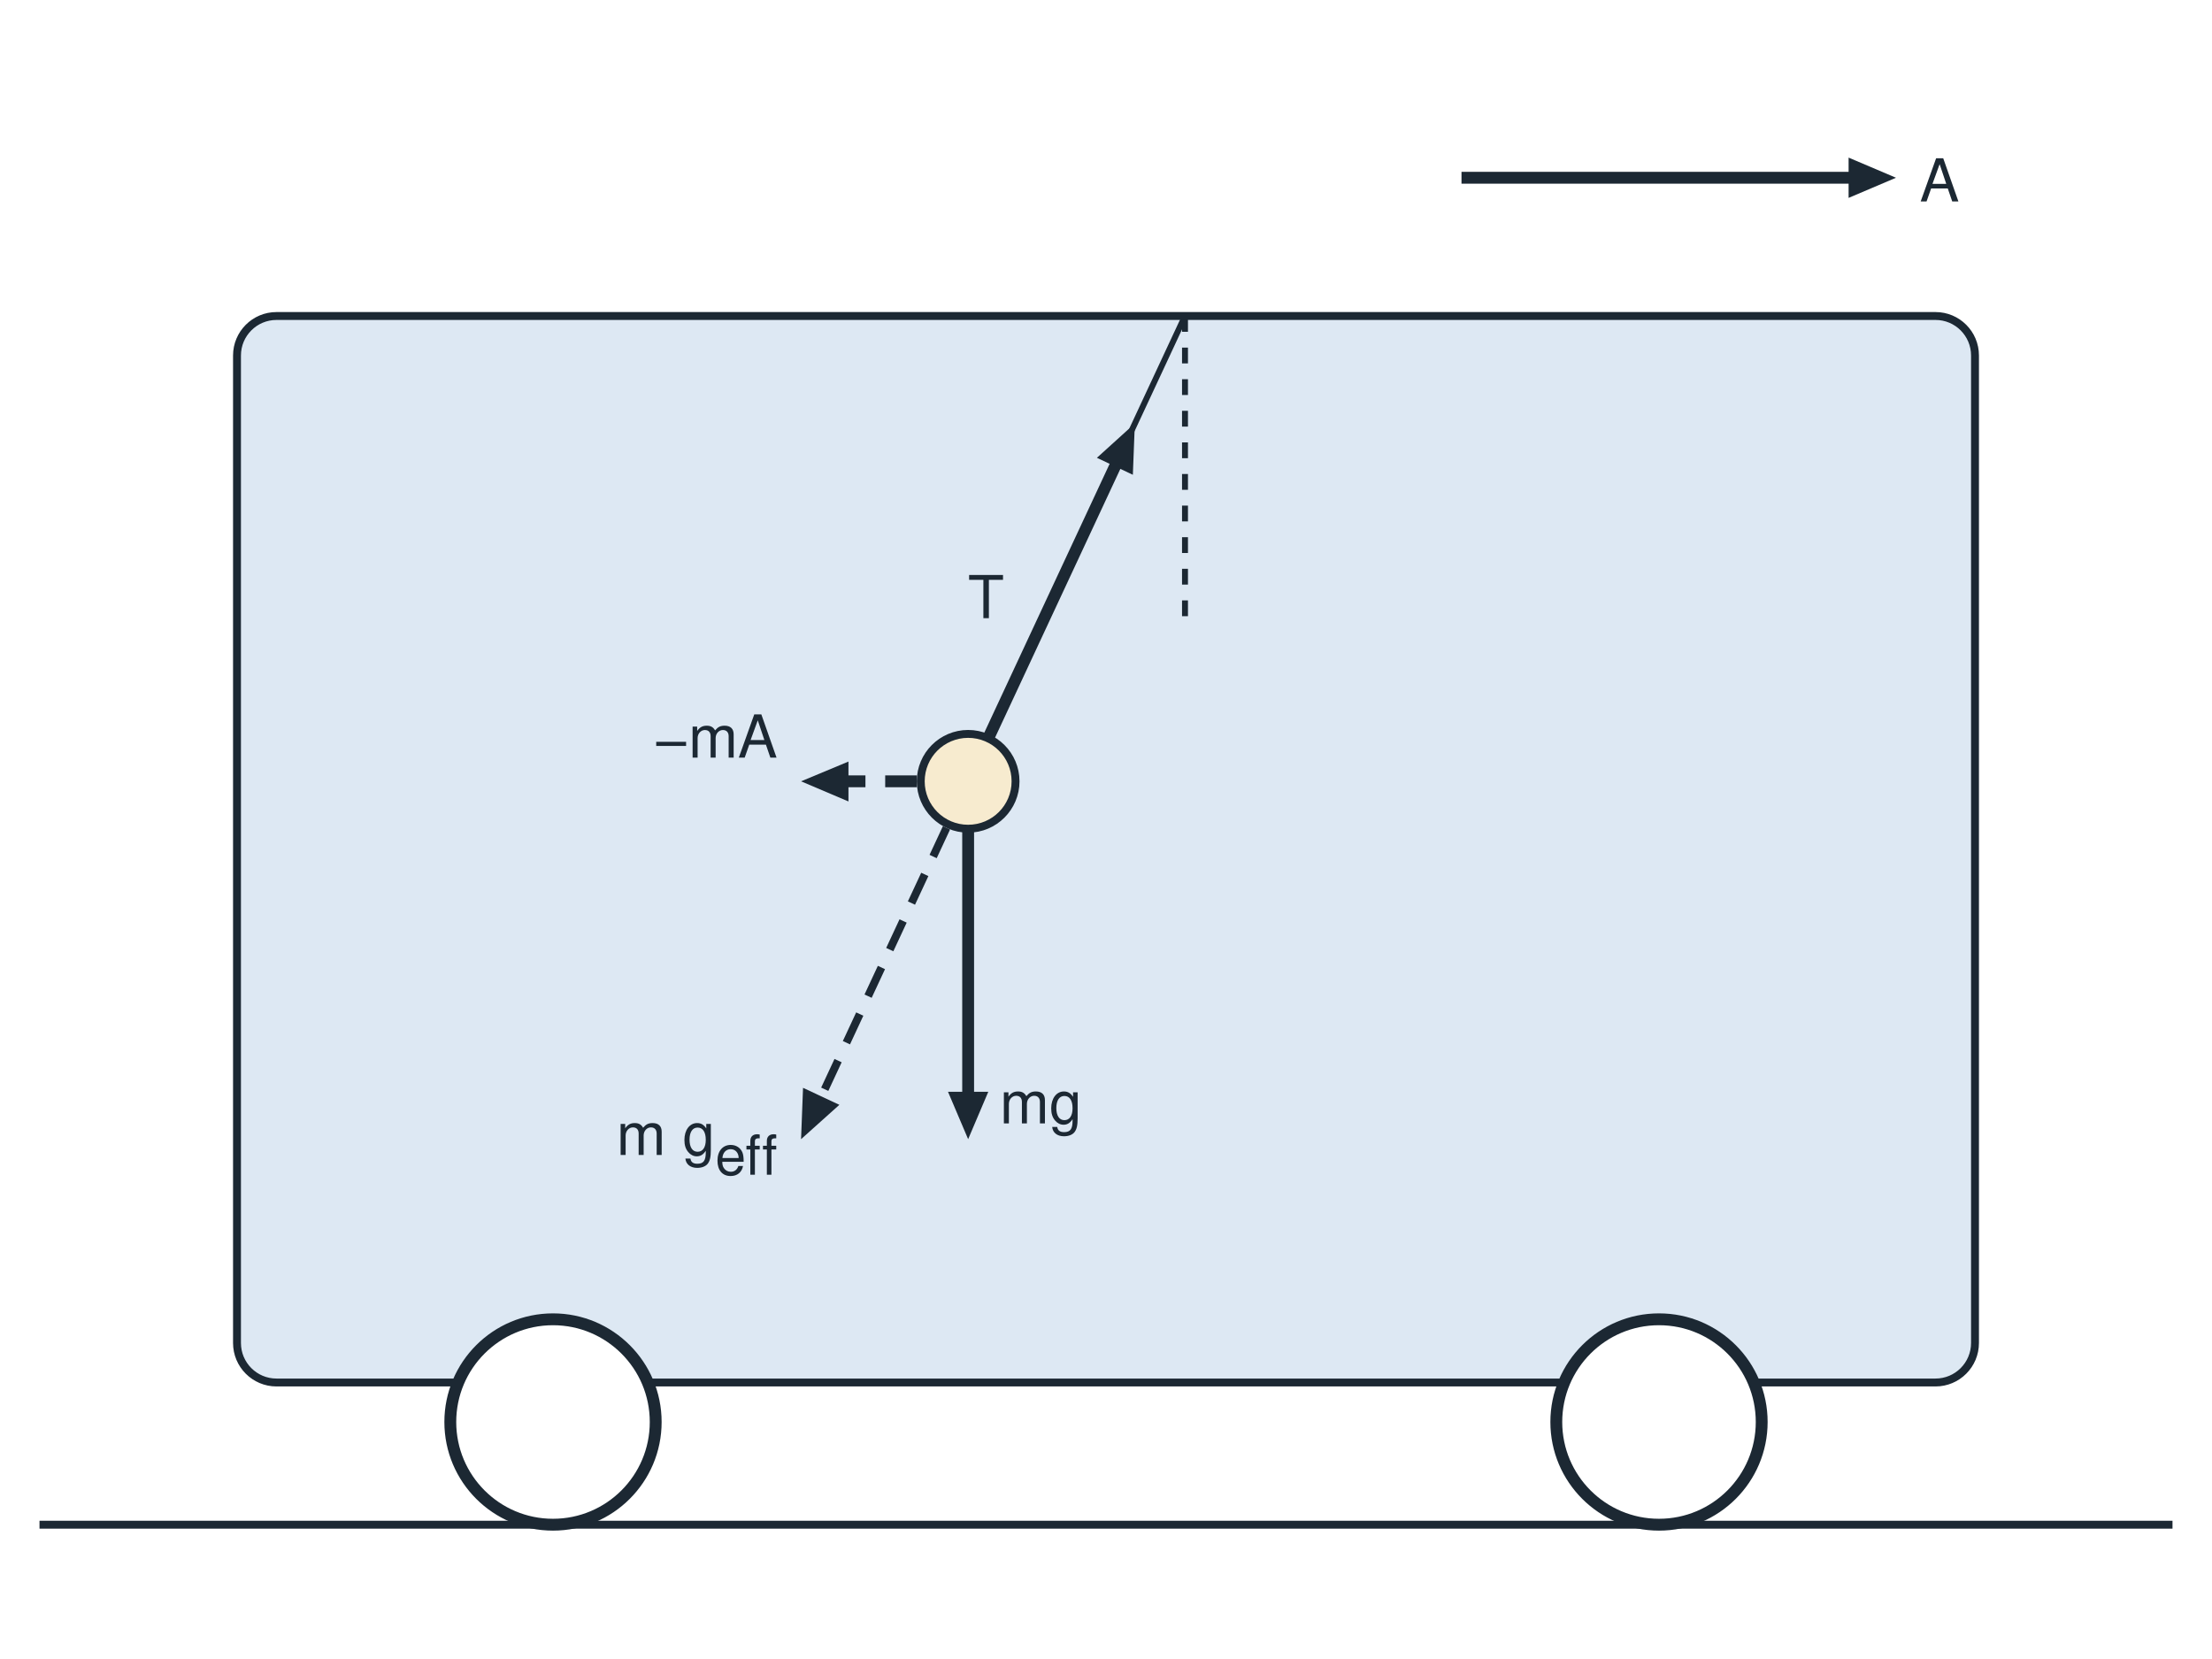
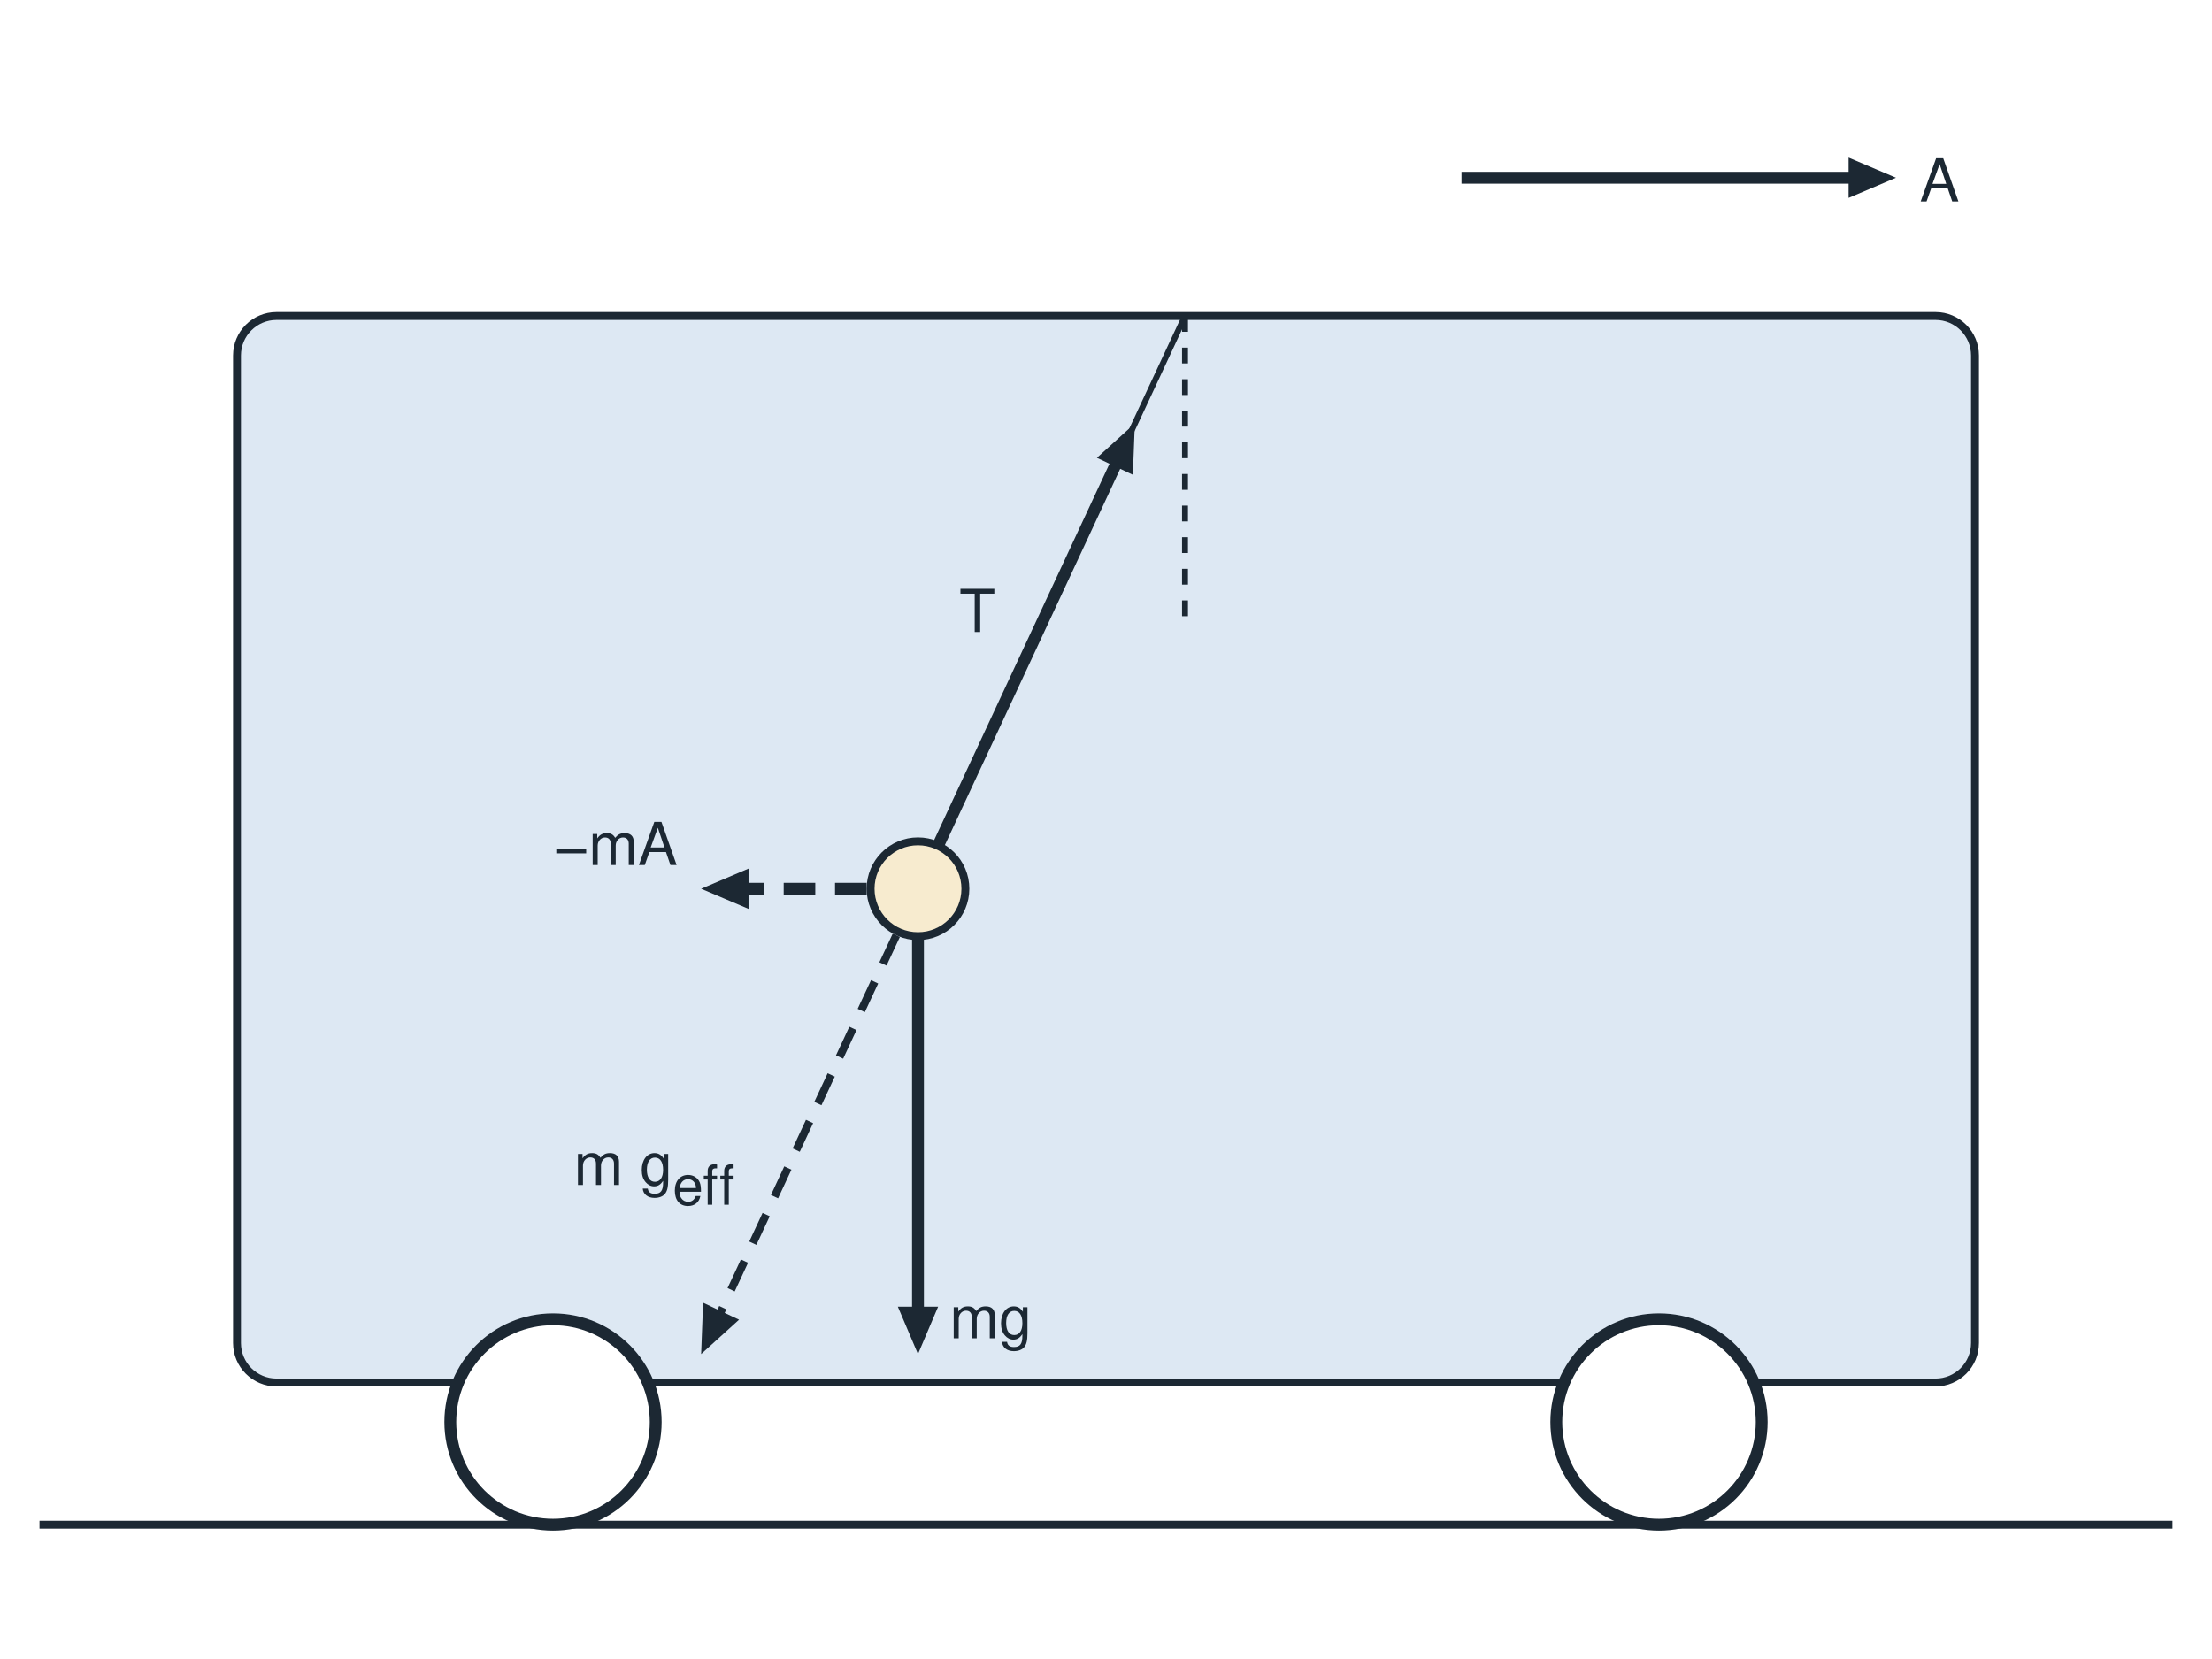
<svg xmlns="http://www.w3.org/2000/svg" viewBox="0 0 560 420" width="560" height="420" font-family="Helvetica, Arial, sans-serif" fill="#1c2833">
  <rect x="0" y="0" width="560" height="420" fill="#ffffff" />
  <line x1="10" y1="386" x2="550" y2="386" stroke="#1c2833" stroke-width="2" />
  <rect x="60" y="80" width="440" height="270" rx="10" fill="#dde8f3" stroke="#1c2833" stroke-width="2" />
  <circle cx="140" cy="360" r="26" fill="#ffffff" stroke="#1c2833" stroke-width="3" />
  <circle cx="420" cy="360" r="26" fill="#ffffff" stroke="#1c2833" stroke-width="3" />
-   <line x1="300" y1="80" x2="245.1" y2="197.8" stroke="#1c2833" stroke-width="1.5" />
+   <line x1="300" y1="80" x2="232.4" y2="225.0" stroke="#1c2833" stroke-width="1.5" />
  <line x1="300" y1="80" x2="300" y2="160" stroke="#1c2833" stroke-width="1.5" stroke-dasharray="4 4" />
-   <line x1="245.1" y1="197.8" x2="283.1" y2="116.3" stroke="#1c2833" stroke-width="3" />
+   <line x1="232.4" y1="225.0" x2="283.1" y2="116.2" stroke="#1c2833" stroke-width="3" />
  <polygon points="287.3,107.2 286.8,120.2 277.7,115.9" fill="#1c2833" />
-   <line x1="245.1" y1="197.8" x2="245.1" y2="278.4" stroke="#1c2833" stroke-width="3" />
-   <polygon points="245.1,288.4 240.0,276.4 250.2,276.4" fill="#1c2833" />
-   <line x1="245.1" y1="197.8" x2="212.8" y2="197.8" stroke="#1c2833" stroke-width="3" stroke-dasharray="8 5" />
-   <polygon points="202.8,197.8 214.8,192.8 214.8,202.9" fill="#1c2833" />
-   <line x1="245.1" y1="197.8" x2="207.1" y2="279.4" stroke="#1c2833" stroke-width="2" stroke-dasharray="8 5" />
-   <polygon points="202.8,288.4 203.3,275.4 212.5,279.7" fill="#1c2833" />
+   <line x1="232.4" y1="225.0" x2="232.4" y2="332.8" stroke="#1c2833" stroke-width="3" />
+   <polygon points="232.4,342.8 227.3,330.8 237.5,330.8" fill="#1c2833" />
+   <line x1="232.4" y1="225.0" x2="187.5" y2="225.0" stroke="#1c2833" stroke-width="3" stroke-dasharray="8 5" />
+   <polygon points="177.5,225.0 189.5,219.9 189.5,230.1" fill="#1c2833" />
+   <line x1="232.4" y1="225.0" x2="181.7" y2="333.8" stroke="#1c2833" stroke-width="2" stroke-dasharray="8 5" />
+   <polygon points="177.5,342.8 178.0,329.8 187.1,334.1" fill="#1c2833" />
  <line x1="370.0" y1="45.0" x2="470.0" y2="45.0" stroke="#1c2833" stroke-width="3" />
  <polygon points="480.0,45.0 468.0,50.1 468.0,39.9" fill="#1c2833" />
-   <circle cx="245.1" cy="197.8" r="12" fill="#f7ebcf" stroke="#1c2833" stroke-width="2" />
-   <text x="254.2" y="156.5" font-size="15" text-anchor="end" font-weight="normal">T</text>
-   <text x="253.1" y="284.4" font-size="15" text-anchor="start" font-weight="normal">mg</text>
-   <text x="196.8" y="191.8" font-size="15" text-anchor="end" font-weight="normal">−mA</text>
-   <text x="196.8" y="292.4" font-size="15" text-anchor="end" font-weight="normal">m g<tspan font-size="14" dy="5">eff</tspan>
+   <circle cx="232.4" cy="225.0" r="12" fill="#f7ebcf" stroke="#1c2833" stroke-width="2" />
+   <text x="252.0" y="160.0" font-size="15" text-anchor="end" font-weight="normal">T</text>
+   <text x="240.4" y="338.8" font-size="15" text-anchor="start" font-weight="normal">mg</text>
+   <text x="171.5" y="219.0" font-size="15" text-anchor="end" font-weight="normal">−mA</text>
+   <text x="186.0" y="300.0" font-size="15" text-anchor="end" font-weight="normal">m g<tspan font-size="14" dy="5">eff</tspan>
  </text>
  <text x="486.0" y="51.0" font-size="15" text-anchor="start" font-weight="normal">A</text>
</svg>
